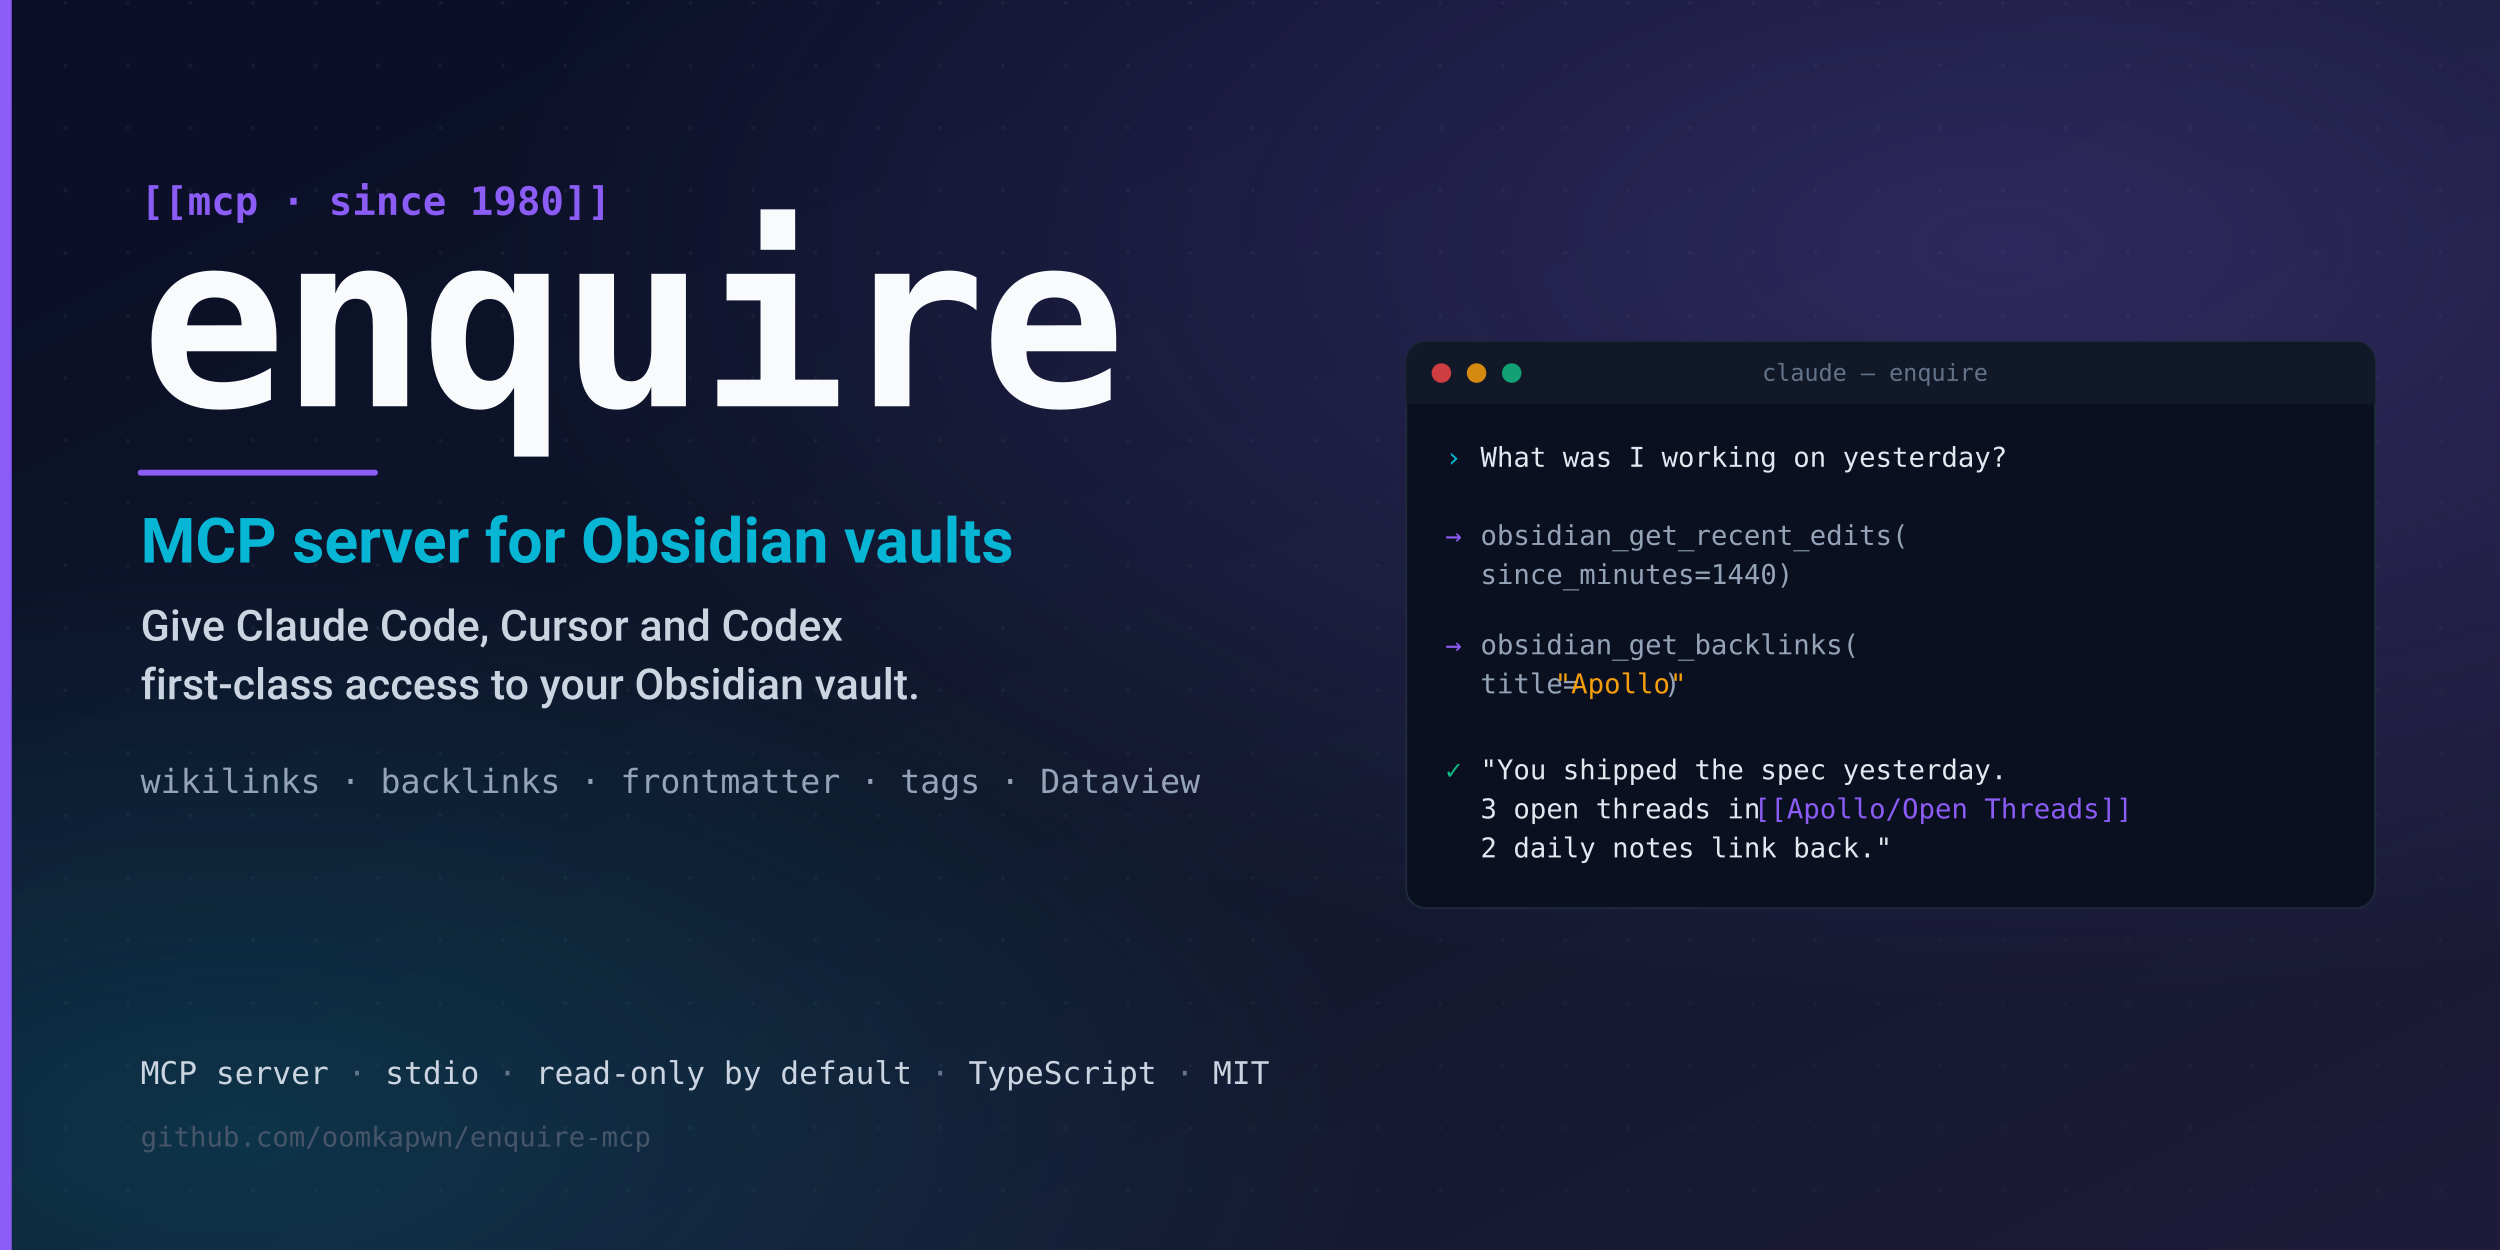
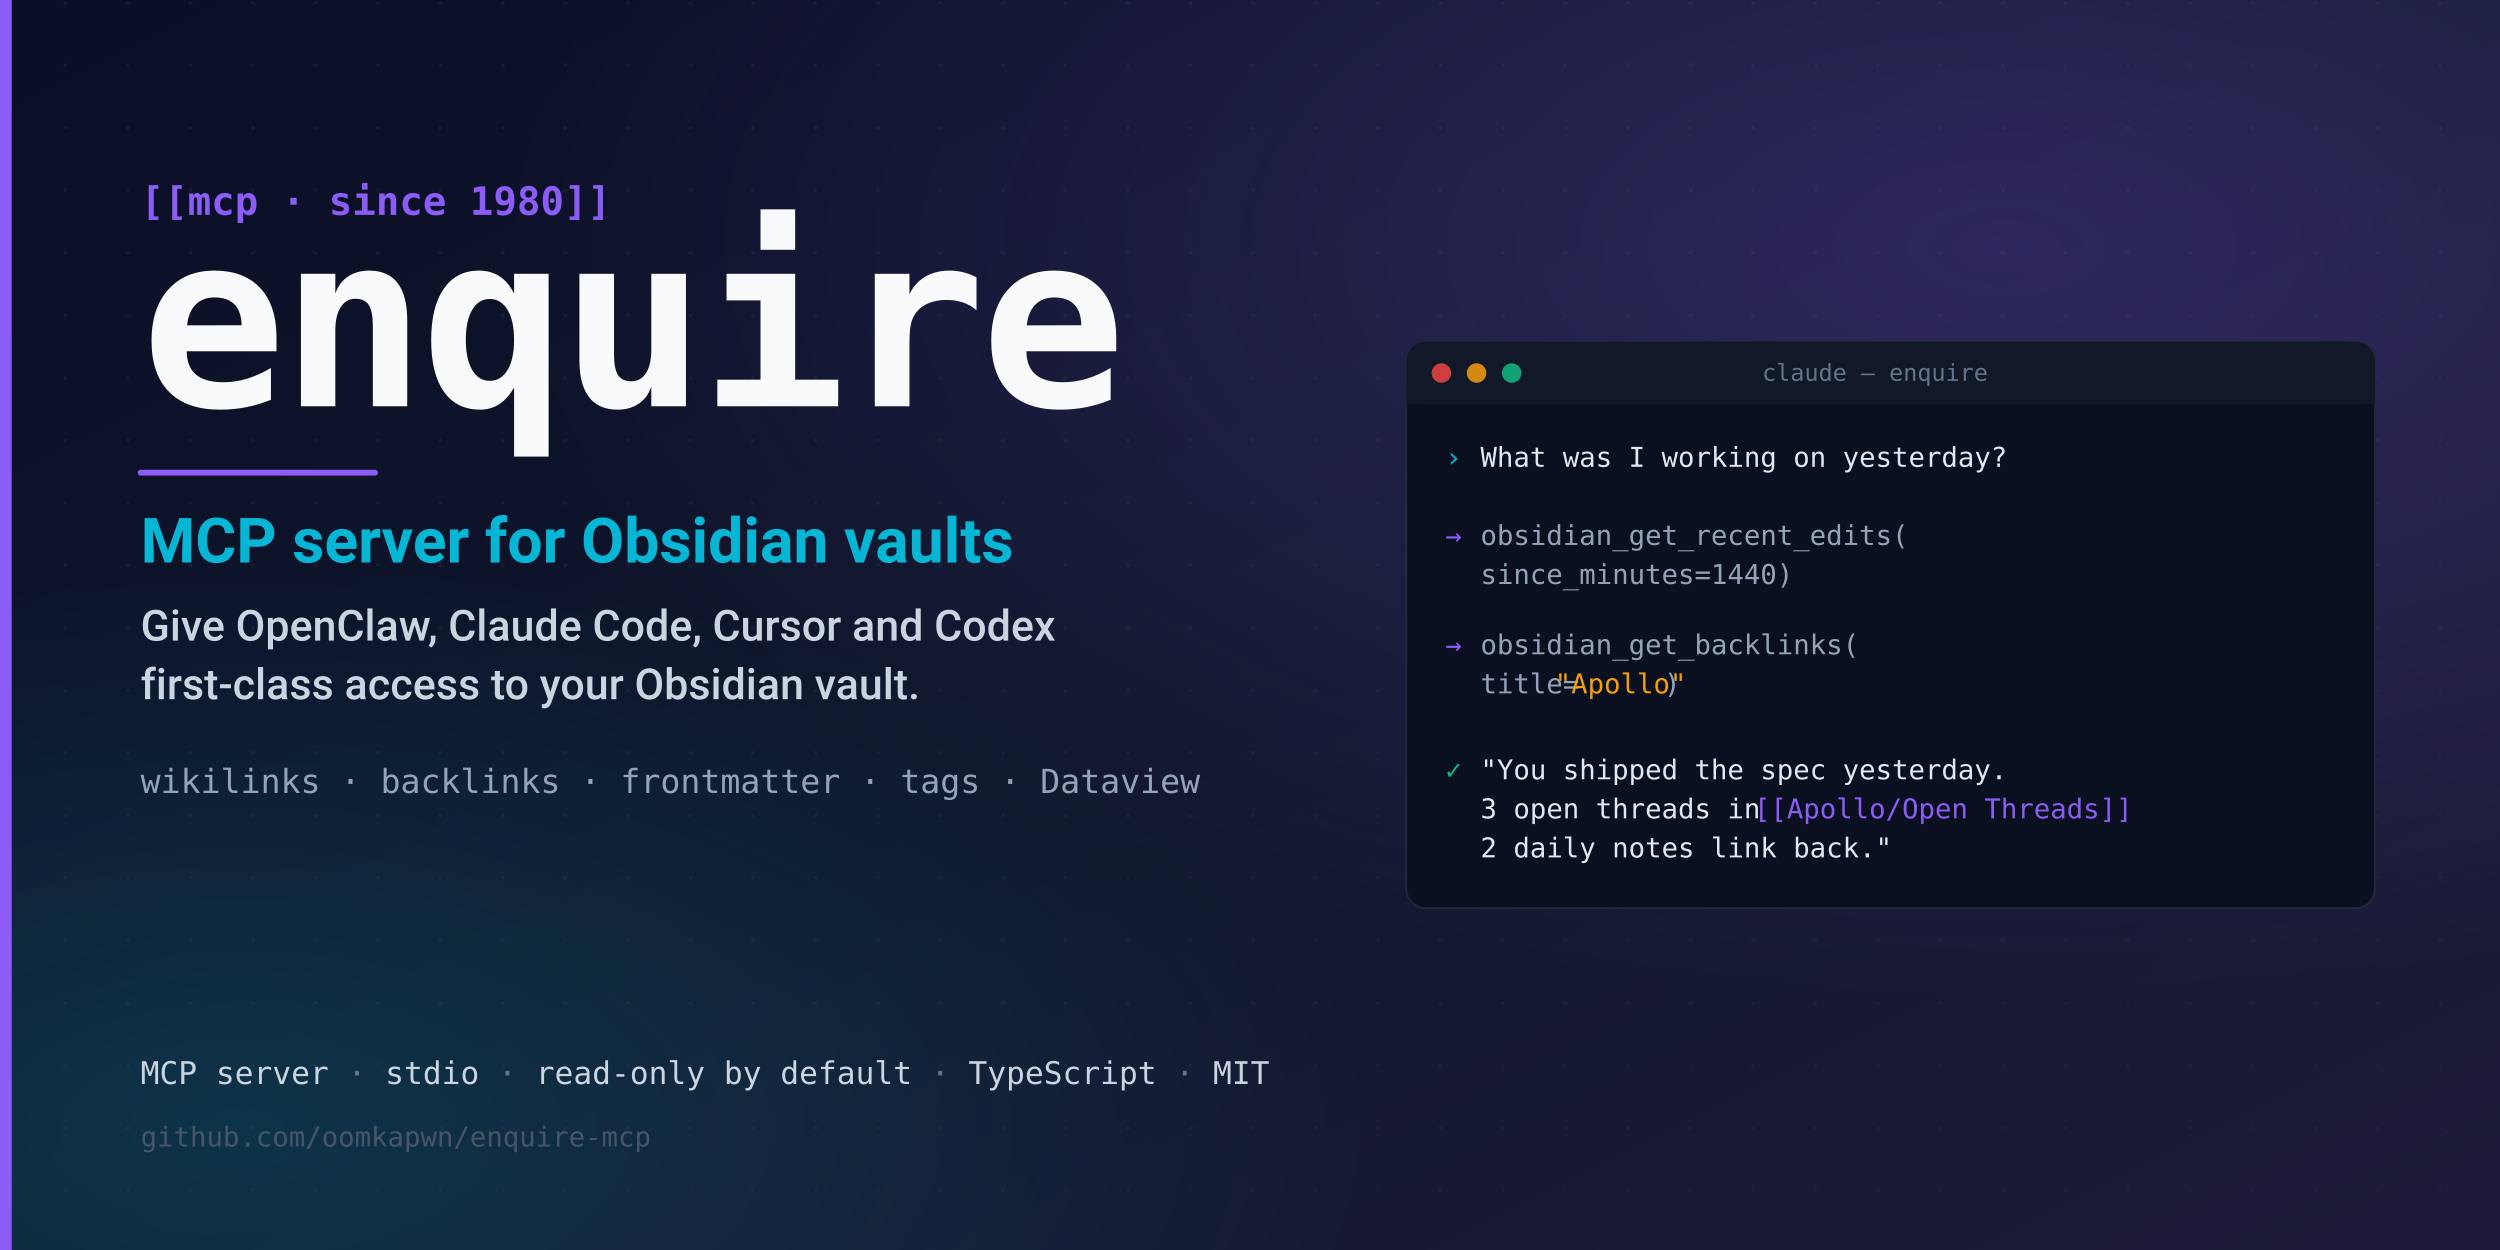
<svg xmlns="http://www.w3.org/2000/svg" width="1280" height="640" viewBox="0 0 1280 640">
  <defs>
    <linearGradient id="bg" x1="0%" y1="0%" x2="100%" y2="100%">
      <stop offset="0%" stop-color="#0a0e27" />
      <stop offset="50%" stop-color="#0f172a" />
      <stop offset="100%" stop-color="#1e1b3a" />
    </linearGradient>
    <radialGradient id="glow" cx="80%" cy="20%" r="60%">
      <stop offset="0%" stop-color="#8b5cf6" stop-opacity="0.25" />
      <stop offset="100%" stop-color="#8b5cf6" stop-opacity="0" />
    </radialGradient>
    <radialGradient id="glow2" cx="10%" cy="90%" r="45%">
      <stop offset="0%" stop-color="#06b6d4" stop-opacity="0.18" />
      <stop offset="100%" stop-color="#06b6d4" stop-opacity="0" />
    </radialGradient>
    <pattern id="dots" x="0" y="0" width="32" height="32" patternUnits="userSpaceOnUse">
      <circle cx="1.5" cy="1.5" r="1" fill="#1e293b" opacity="0.5" />
    </pattern>
  </defs>
  <rect width="1280" height="640" fill="url(#bg)" />
  <rect width="1280" height="640" fill="url(#dots)" />
  <rect width="1280" height="640" fill="url(#glow)" />
  <rect width="1280" height="640" fill="url(#glow2)" />
  <rect x="0" y="0" width="6" height="640" fill="#8b5cf6" />
  <g transform="translate(72, 110)">
    <text x="0" y="0" font-family="ui-monospace, 'SF Mono', Menlo, Monaco, Consolas, monospace" font-size="20" fill="#8b5cf6" font-weight="600">
      [[mcp · since 1980]]
    </text>
    <text x="0" y="98" font-family="ui-monospace, 'SF Mono', Menlo, Monaco, Consolas, monospace" font-size="124" fill="#f8fafc" font-weight="700" letter-spacing="-3">
      enquire
    </text>
    <line x1="0" y1="132" x2="120" y2="132" stroke="#8b5cf6" stroke-width="3" stroke-linecap="round" />
    <text x="0" y="178" font-family="-apple-system, system-ui, 'Segoe UI', Roboto, sans-serif" font-size="32" fill="#06b6d4" font-weight="600">
      MCP server for Obsidian vaults
    </text>
    <text x="0" y="218" font-family="-apple-system, system-ui, 'Segoe UI', Roboto, sans-serif" font-size="22" fill="#cbd5e1" font-weight="500">
-       Give Claude Code, Cursor and Codex
+       Give OpenClaw, Claude Code, Cursor and Codex
    </text>
    <text x="0" y="248" font-family="-apple-system, system-ui, 'Segoe UI', Roboto, sans-serif" font-size="22" fill="#cbd5e1" font-weight="500">
      first-class access to your Obsidian vault.
    </text>
    <text x="0" y="296" font-family="ui-monospace, 'SF Mono', Menlo, Monaco, Consolas, monospace" font-size="17" fill="#94a3b8">
      wikilinks · backlinks · frontmatter · tags · Dataview
    </text>
  </g>
  <g transform="translate(720, 175)">
    <rect x="0" y="0" width="496" height="290" rx="10" ry="10" fill="#0b1020" stroke="#1e293b" stroke-width="1" />
    <rect x="0" y="0" width="496" height="32" rx="10" ry="10" fill="#111827" />
    <rect x="0" y="22" width="496" height="10" fill="#111827" />
    <circle cx="18" cy="16" r="5" fill="#ef4444" opacity="0.85" />
    <circle cx="36" cy="16" r="5" fill="#f59e0b" opacity="0.85" />
    <circle cx="54" cy="16" r="5" fill="#10b981" opacity="0.85" />
    <text x="240" y="20" font-family="ui-monospace, 'SF Mono', Menlo, Monaco, monospace" font-size="12" fill="#64748b" text-anchor="middle">claude — enquire</text>
    <g font-family="ui-monospace, 'SF Mono', Menlo, Monaco, Consolas, monospace" font-size="14">
      <text x="20" y="64" fill="#06b6d4">›</text>
      <text x="38" y="64" fill="#e2e8f0">What was I working on yesterday?</text>
      <text x="20" y="104" fill="#8b5cf6">→</text>
      <text x="38" y="104" fill="#94a3b8">obsidian_get_recent_edits(</text>
      <text x="38" y="124" fill="#94a3b8">  since_minutes=1440)</text>
      <text x="20" y="160" fill="#8b5cf6">→</text>
      <text x="38" y="160" fill="#94a3b8">obsidian_get_backlinks(</text>
      <text x="38" y="180" fill="#94a3b8">  title=</text>
      <text x="76" y="180" fill="#f59e0b">"Apollo"</text>
      <text x="132" y="180" fill="#94a3b8">)</text>
      <text x="20" y="224" fill="#10b981">✓</text>
      <text x="38" y="224" fill="#e2e8f0">"You shipped the spec yesterday.</text>
      <text x="38" y="244" fill="#e2e8f0">3 open threads in </text>
      <text x="178" y="244" fill="#8b5cf6">[[Apollo/Open Threads]]</text>
      <text x="38" y="264" fill="#e2e8f0">2 daily notes link back."</text>
    </g>
  </g>
  <g transform="translate(72, 555)">
    <text x="0" y="0" font-family="ui-monospace, 'SF Mono', Menlo, Monaco, Consolas, monospace" font-size="16" fill="#64748b" font-weight="500">
      <tspan fill="#cbd5e1">MCP server</tspan>
      <tspan> · </tspan>
      <tspan fill="#cbd5e1">stdio</tspan>
      <tspan> · </tspan>
      <tspan fill="#cbd5e1">read-only by default</tspan>
      <tspan> · </tspan>
      <tspan fill="#cbd5e1">TypeScript</tspan>
      <tspan> · </tspan>
      <tspan fill="#cbd5e1">MIT</tspan>
    </text>
    <text x="0" y="32" font-family="ui-monospace, 'SF Mono', Menlo, Monaco, Consolas, monospace" font-size="14" fill="#475569">
      github.com/oomkapwn/enquire-mcp
    </text>
  </g>
</svg>
